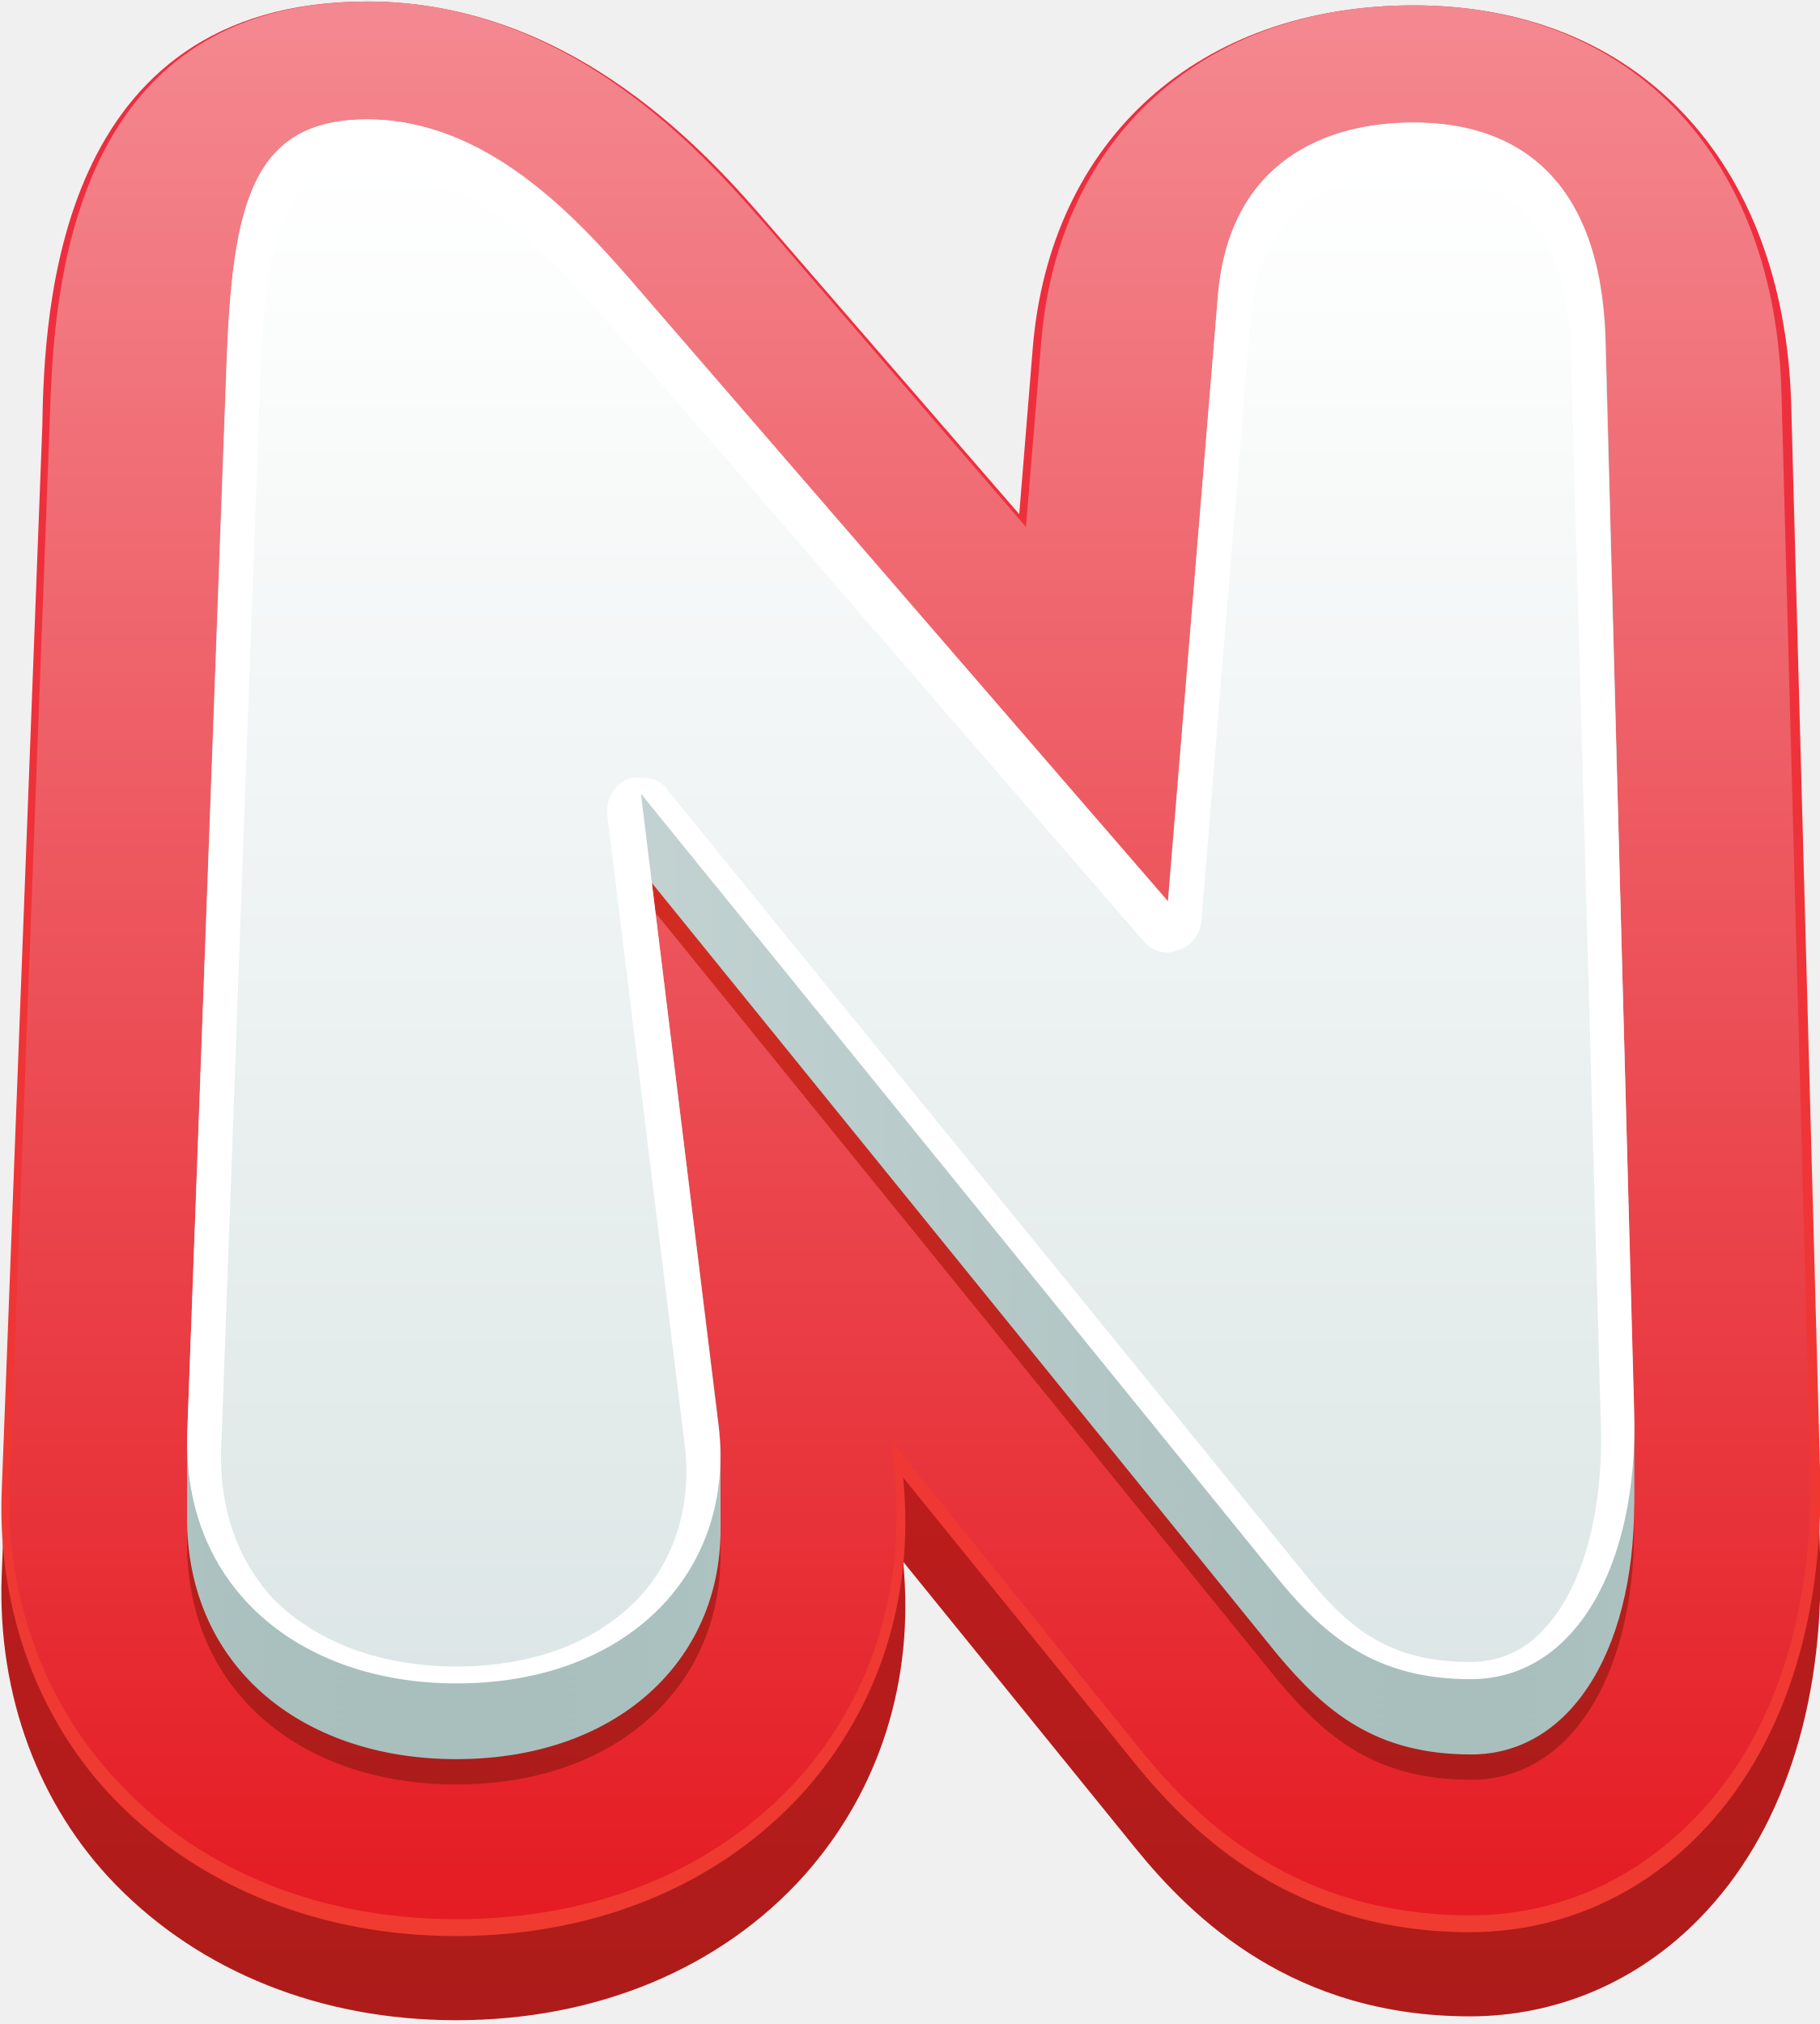
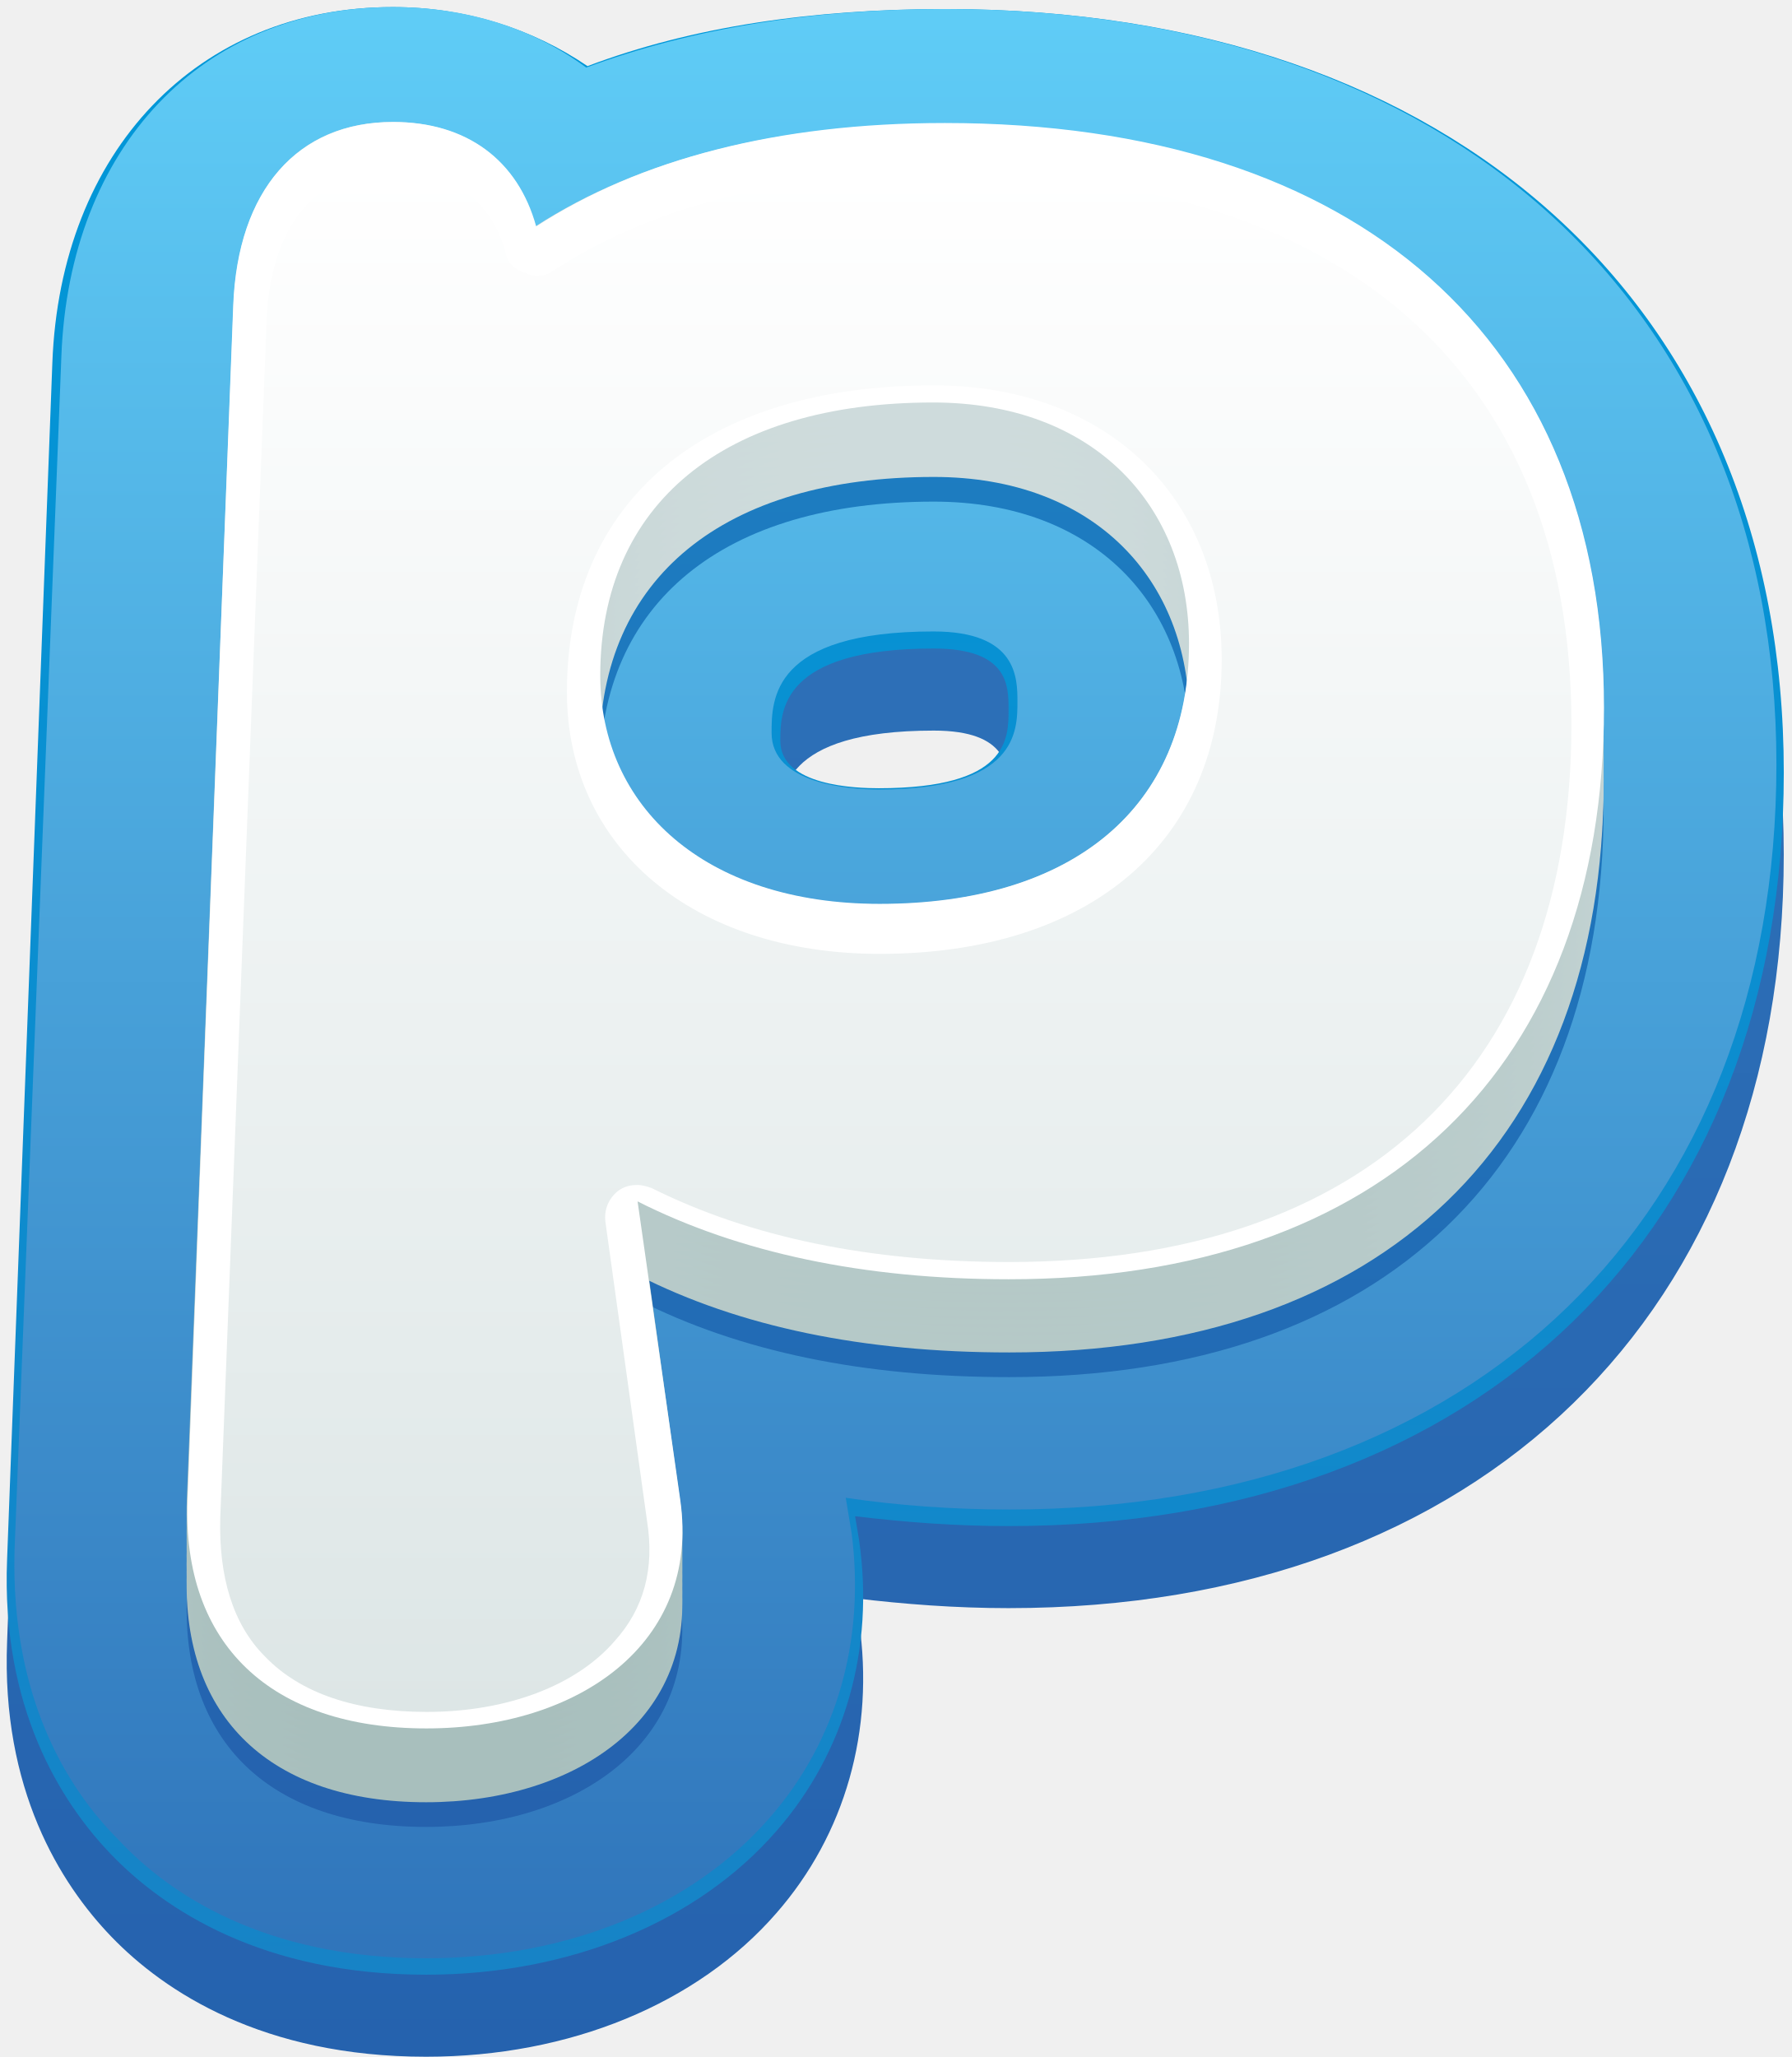
- <svg xmlns="http://www.w3.org/2000/svg" width="100%" height="100%" viewBox="0 0 205 228" version="1.1" xml:space="preserve" style="fill-rule:evenodd;clip-rule:evenodd;stroke-linejoin:round;stroke-miterlimit:2;">
-   <g transform="matrix(1,0,0,1,-1134,-850)">
+ <svg xmlns="http://www.w3.org/2000/svg" width="100%" height="100%" viewBox="0 0 196 225" version="1.1" xml:space="preserve" style="fill-rule:evenodd;clip-rule:evenodd;stroke-linejoin:round;stroke-miterlimit:2;">
+   <g transform="matrix(1,0,0,1,-2047,-851)">
    <g>
-       <g transform="matrix(0,217.925,217.925,0,1236.61,859.649)">
-         <path d="M0.22,-0.449L0.771,-0.47C0.832,-0.472 0.889,-0.451 0.93,-0.411C0.975,-0.367 1,-0.305 1,-0.235C1,-0.162 0.973,-0.098 0.925,-0.055C0.881,-0.016 0.824,0.002 0.763,-0.004L0.911,0.116C0.948,0.146 0.998,0.198 0.998,0.289C0.998,0.334 0.98,0.376 0.947,0.408C0.904,0.45 0.838,0.472 0.761,0.47L0.207,0.455C0.082,0.451 0.002,0.375 0.002,0.26C0.002,0.149 0.071,0.072 0.18,0.063L0.265,0.056L0.116,-0.073C0.081,-0.103 0,-0.174 0,-0.281C0,-0.442 0.16,-0.448 0.22,-0.449Z" style="fill:url(#_Linear1);fill-rule:nonzero;" />
+       <g transform="matrix(0,215.218,215.218,0,2144.41,860.753)">
+         <path d="M0.181,-0.426L0.789,-0.449C0.864,-0.452 0.912,-0.422 0.939,-0.396C0.967,-0.369 1,-0.319 1,-0.236C1,-0.163 0.973,-0.098 0.927,-0.058C0.887,-0.023 0.834,-0.008 0.779,-0.016L0.767,-0.018C0.77,0.007 0.772,0.033 0.772,0.06C0.772,0.3 0.622,0.454 0.389,0.454C0.153,0.454 0.001,0.287 0.001,0.028C0.001,-0.04 0.01,-0.101 0.03,-0.154C0.011,-0.182 0,-0.216 0,-0.253C0,-0.352 0.073,-0.422 0.181,-0.426ZM0.373,-0.056C0.358,-0.056 0.326,-0.056 0.326,0.022C0.326,0.06 0.345,0.06 0.357,0.06C0.372,0.06 0.397,0.06 0.397,-0.006C0.397,-0.017 0.396,-0.056 0.373,-0.056Z" style="fill:url(#_Linear1);fill-rule:nonzero;" />
      </g>
-       <g transform="matrix(0,217.924,217.924,0,1236.61,850.171)">
-         <path d="M0.22,-0.449L0.771,-0.47C0.832,-0.472 0.889,-0.451 0.93,-0.411C0.975,-0.367 1,-0.305 1,-0.235C1,-0.162 0.973,-0.098 0.925,-0.055C0.881,-0.016 0.824,0.002 0.763,-0.004L0.911,0.116C0.948,0.146 0.998,0.198 0.998,0.289C0.998,0.334 0.98,0.376 0.947,0.408C0.904,0.45 0.838,0.472 0.761,0.47L0.207,0.455C0.082,0.451 0.002,0.375 0.002,0.26C0.002,0.149 0.071,0.072 0.179,0.063L0.265,0.056L0.116,-0.073C0.081,-0.103 0,-0.174 0,-0.281C0,-0.442 0.16,-0.448 0.22,-0.449Z" style="fill:url(#_Linear2);fill-rule:nonzero;" />
+       <g transform="matrix(0,215.224,215.224,0,2144.41,851.774)">
+         <path d="M0.181,-0.426L0.789,-0.449C0.864,-0.452 0.912,-0.422 0.939,-0.396C0.967,-0.369 1,-0.319 1,-0.236C1,-0.163 0.973,-0.098 0.927,-0.058C0.887,-0.023 0.834,-0.008 0.779,-0.016L0.767,-0.018C0.77,0.007 0.772,0.033 0.772,0.06C0.772,0.3 0.622,0.454 0.389,0.454C0.153,0.454 0.001,0.287 0.001,0.028C0.001,-0.04 0.01,-0.101 0.03,-0.154C0.011,-0.182 0,-0.216 0,-0.253C0,-0.352 0.073,-0.422 0.181,-0.426ZM0.373,-0.056C0.358,-0.056 0.326,-0.056 0.326,0.022C0.326,0.06 0.345,0.06 0.357,0.06C0.372,0.06 0.397,0.06 0.397,-0.006C0.397,-0.017 0.396,-0.056 0.373,-0.056Z" style="fill:url(#_Linear2);fill-rule:nonzero;" />
      </g>
-       <g transform="matrix(0,216.023,216.023,0,1236.61,850.171)">
-         <path d="M0.217,-0.449L0.774,-0.47C0.834,-0.472 0.89,-0.451 0.931,-0.411C0.976,-0.368 1,-0.306 1,-0.237C1,-0.164 0.974,-0.101 0.926,-0.058C0.882,-0.019 0.824,-0.002 0.763,-0.009L0.751,-0.01L0.912,0.12C0.949,0.15 0.998,0.201 0.998,0.292C0.998,0.336 0.98,0.377 0.948,0.408C0.906,0.45 0.84,0.471 0.764,0.469L0.205,0.454C0.081,0.451 0.002,0.376 0.002,0.262C0.002,0.153 0.07,0.077 0.177,0.068L0.274,0.06L0.115,-0.077C0.081,-0.107 0,-0.177 0,-0.283C0,-0.442 0.158,-0.447 0.217,-0.449Z" style="fill:url(#_Linear3);fill-rule:nonzero;" />
+       <g transform="matrix(0,213.426,213.426,0,2144.42,851.774)">
+         <path d="M0.179,-0.425L0.791,-0.449C0.866,-0.451 0.913,-0.422 0.939,-0.396C0.967,-0.37 1,-0.321 1,-0.238C1,-0.166 0.974,-0.102 0.928,-0.062C0.888,-0.027 0.836,-0.013 0.782,-0.02L0.764,-0.023C0.768,0.004 0.77,0.032 0.77,0.061C0.77,0.3 0.62,0.454 0.388,0.454C0.153,0.454 0.001,0.287 0.001,0.028C0.001,-0.041 0.011,-0.102 0.031,-0.156C0.011,-0.183 0,-0.217 0,-0.255C0,-0.353 0.072,-0.421 0.179,-0.425ZM0.372,-0.061C0.355,-0.061 0.32,-0.061 0.32,0.022C0.32,0.065 0.344,0.065 0.356,0.065C0.371,0.065 0.401,0.065 0.401,-0.006C0.401,-0.022 0.398,-0.061 0.372,-0.061Z" style="fill:url(#_Linear3);fill-rule:nonzero;" />
      </g>
-       <g transform="matrix(0,176.178,176.178,0,1236.48,874.838)">
-         <path d="M0.158,-0.437L0.84,-0.462C0.939,-0.465 1,-0.39 1,-0.29C1,-0.179 0.927,-0.112 0.836,-0.122L0.431,-0.172L0.933,0.235C0.97,0.266 0.997,0.298 0.997,0.359C0.997,0.425 0.925,0.466 0.827,0.463L0.141,0.445C0.038,0.442 0.002,0.388 0.002,0.322C0.002,0.267 0.026,0.204 0.113,0.197L0.5,0.165L0.103,-0.179C0.062,-0.214 0,-0.271 0,-0.347C0,-0.42 0.053,-0.433 0.158,-0.437Z" style="fill:url(#_Linear4);fill-rule:nonzero;" />
+       <g transform="matrix(0,175.715,175.715,0,2144.4,875.119)">
+         <path d="M0.114,-0.409L0.858,-0.438C0.947,-0.441 1,-0.386 1,-0.289C1,-0.195 0.947,-0.118 0.858,-0.131L0.672,-0.157C0.704,-0.094 0.72,-0.017 0.72,0.074C0.72,0.307 0.588,0.444 0.365,0.444C0.136,0.444 0.001,0.291 0.001,0.034C0.001,-0.07 0.023,-0.156 0.065,-0.221C0.024,-0.232 0,-0.264 0,-0.31C0,-0.369 0.043,-0.406 0.114,-0.409ZM0.345,-0.181C0.238,-0.181 0.175,-0.104 0.175,0.027C0.175,0.127 0.239,0.186 0.325,0.186C0.426,0.186 0.487,0.114 0.487,-0.007C0.487,-0.116 0.426,-0.181 0.345,-0.181Z" style="fill:url(#_Linear4);fill-rule:nonzero;" />
      </g>
-       <g transform="matrix(0,176.184,176.184,0,1236.48,871.98)">
-         <path d="M0.158,-0.437L0.84,-0.462C0.939,-0.465 1,-0.39 1,-0.29C1,-0.179 0.927,-0.112 0.836,-0.122L0.431,-0.172L0.933,0.235C0.97,0.266 0.997,0.298 0.997,0.359C0.997,0.425 0.925,0.466 0.827,0.463L0.141,0.445C0.038,0.442 0.002,0.388 0.002,0.322C0.002,0.267 0.026,0.204 0.113,0.197L0.5,0.165L0.103,-0.179C0.062,-0.214 0,-0.271 0,-0.347C0,-0.42 0.053,-0.433 0.158,-0.437Z" style="fill:url(#_Linear5);fill-rule:nonzero;" />
+       <g transform="matrix(0,175.715,175.715,0,2144.4,872.419)">
+         <path d="M0.114,-0.409L0.858,-0.438C0.947,-0.441 1,-0.386 1,-0.289C1,-0.195 0.947,-0.118 0.858,-0.131L0.672,-0.157C0.704,-0.094 0.72,-0.017 0.72,0.074C0.72,0.307 0.588,0.444 0.364,0.444C0.136,0.444 0.001,0.291 0.001,0.034C0.001,-0.07 0.023,-0.156 0.065,-0.221C0.024,-0.232 0,-0.264 0,-0.31C0,-0.369 0.042,-0.406 0.114,-0.409ZM0.345,-0.181C0.238,-0.181 0.175,-0.104 0.175,0.027C0.175,0.127 0.239,0.186 0.325,0.186C0.426,0.186 0.487,0.114 0.487,-0.007C0.487,-0.116 0.426,-0.181 0.345,-0.181Z" style="fill:url(#_Linear5);fill-rule:nonzero;" />
      </g>
-       <g transform="matrix(0,176.178,176.178,0,1236.48,871.035)">
-         <path d="M0.158,-0.437L0.84,-0.462C0.939,-0.465 1,-0.39 1,-0.29C1,-0.179 0.927,-0.112 0.836,-0.122L0.431,-0.172L0.933,0.235C0.97,0.266 0.997,0.298 0.997,0.359C0.997,0.425 0.925,0.466 0.826,0.463L0.141,0.445C0.038,0.442 0.002,0.388 0.002,0.322C0.002,0.267 0.026,0.204 0.113,0.197L0.5,0.165L0.103,-0.179C0.062,-0.214 0,-0.271 0,-0.347C0,-0.42 0.053,-0.433 0.158,-0.437Z" style="fill:url(#_Linear6);fill-rule:nonzero;" />
+       <g transform="matrix(0,175.709,175.709,0,2144.4,871.523)">
+         <path d="M0.114,-0.409L0.858,-0.438C0.948,-0.441 1,-0.386 1,-0.289C1,-0.195 0.948,-0.118 0.858,-0.131L0.672,-0.157C0.704,-0.094 0.72,-0.017 0.72,0.074C0.72,0.307 0.588,0.444 0.365,0.444C0.136,0.444 0.001,0.291 0.001,0.034C0.001,-0.07 0.023,-0.156 0.065,-0.221C0.024,-0.232 0,-0.264 0,-0.31C0,-0.369 0.043,-0.406 0.114,-0.409ZM0.345,-0.181C0.238,-0.181 0.175,-0.104 0.175,0.027C0.175,0.127 0.239,0.186 0.325,0.186C0.426,0.186 0.487,0.114 0.487,-0.007C0.487,-0.116 0.426,-0.181 0.345,-0.181Z" style="fill:url(#_Linear6);fill-rule:nonzero;" />
      </g>
-       <g transform="matrix(0,176.178,176.178,0,1236.48,870.084)">
-         <path d="M0.158,-0.437L0.84,-0.462C0.939,-0.465 1,-0.39 1,-0.29C1,-0.179 0.927,-0.112 0.836,-0.122L0.431,-0.172L0.933,0.235C0.97,0.266 0.997,0.298 0.997,0.359C0.997,0.425 0.925,0.466 0.827,0.463L0.141,0.445C0.038,0.442 0.002,0.388 0.002,0.322C0.002,0.267 0.026,0.204 0.113,0.197L0.5,0.165L0.103,-0.179C0.062,-0.214 0,-0.271 0,-0.347C0,-0.42 0.053,-0.433 0.158,-0.437Z" style="fill:url(#_Linear7);fill-rule:nonzero;" />
+       <g transform="matrix(0,175.715,175.715,0,2144.4,870.621)">
+         <path d="M0.114,-0.409L0.858,-0.438C0.948,-0.441 1,-0.386 1,-0.289C1,-0.195 0.948,-0.118 0.858,-0.131L0.672,-0.157C0.704,-0.094 0.72,-0.017 0.72,0.074C0.72,0.307 0.588,0.444 0.365,0.444C0.136,0.444 0.001,0.291 0.001,0.034C0.001,-0.07 0.023,-0.156 0.065,-0.221C0.024,-0.232 0,-0.264 0,-0.31C0,-0.369 0.042,-0.406 0.114,-0.409ZM0.345,-0.181C0.238,-0.181 0.175,-0.104 0.175,0.027C0.175,0.127 0.239,0.186 0.325,0.186C0.426,0.186 0.487,0.114 0.487,-0.007C0.487,-0.116 0.426,-0.181 0.345,-0.181Z" style="fill:url(#_Linear7);fill-rule:nonzero;" />
      </g>
-       <g transform="matrix(0,176.178,176.178,0,1236.48,869.139)">
-         <path d="M0.158,-0.437L0.84,-0.462C0.939,-0.465 1,-0.39 1,-0.29C1,-0.179 0.927,-0.112 0.836,-0.122L0.431,-0.172L0.933,0.235C0.97,0.266 0.997,0.298 0.997,0.359C0.997,0.425 0.925,0.466 0.827,0.463L0.141,0.445C0.038,0.442 0.002,0.388 0.002,0.322C0.002,0.267 0.026,0.204 0.113,0.197L0.5,0.165L0.103,-0.179C0.062,-0.214 0,-0.271 0,-0.347C0,-0.42 0.053,-0.433 0.158,-0.437Z" style="fill:url(#_Linear8);fill-rule:nonzero;" />
+       <g transform="matrix(0,175.715,175.715,0,2144.4,869.725)">
+         <path d="M0.114,-0.409L0.858,-0.438C0.948,-0.441 1,-0.386 1,-0.289C1,-0.195 0.948,-0.118 0.858,-0.131L0.672,-0.157C0.704,-0.094 0.72,-0.017 0.72,0.074C0.72,0.307 0.588,0.444 0.365,0.444C0.136,0.444 0.001,0.291 0.001,0.034C0.001,-0.07 0.023,-0.156 0.065,-0.221C0.024,-0.232 0,-0.264 0,-0.31C0,-0.369 0.042,-0.406 0.114,-0.409ZM0.345,-0.181C0.238,-0.181 0.175,-0.104 0.175,0.027C0.175,0.127 0.239,0.186 0.325,0.186C0.426,0.186 0.487,0.114 0.487,-0.007C0.487,-0.116 0.426,-0.181 0.345,-0.181Z" style="fill:url(#_Linear8);fill-rule:nonzero;" />
      </g>
-       <g transform="matrix(0,176.178,176.178,0,1236.48,868.189)">
-         <path d="M0.158,-0.437L0.84,-0.462C0.939,-0.465 1,-0.39 1,-0.29C1,-0.179 0.927,-0.112 0.836,-0.122L0.431,-0.172L0.933,0.235C0.97,0.266 0.997,0.298 0.997,0.359C0.997,0.425 0.925,0.466 0.827,0.463L0.141,0.445C0.038,0.442 0.002,0.388 0.002,0.322C0.002,0.267 0.026,0.204 0.113,0.197L0.5,0.165L0.103,-0.179C0.062,-0.214 0,-0.271 0,-0.347C0,-0.42 0.053,-0.433 0.158,-0.437Z" style="fill:url(#_Linear9);fill-rule:nonzero;" />
+       <g transform="matrix(0,175.709,175.709,0,2144.4,868.829)">
+         <path d="M0.114,-0.409L0.858,-0.438C0.948,-0.441 1,-0.386 1,-0.289C1,-0.195 0.948,-0.118 0.858,-0.131L0.672,-0.157C0.704,-0.094 0.72,-0.017 0.72,0.074C0.72,0.307 0.588,0.444 0.365,0.444C0.136,0.444 0.001,0.291 0.001,0.034C0.001,-0.07 0.023,-0.156 0.065,-0.221C0.024,-0.232 0,-0.264 0,-0.31C0,-0.369 0.042,-0.406 0.114,-0.409ZM0.345,-0.181C0.238,-0.181 0.175,-0.104 0.175,0.027C0.175,0.127 0.239,0.186 0.325,0.186C0.426,0.186 0.487,0.114 0.487,-0.007C0.487,-0.116 0.426,-0.181 0.345,-0.181Z" style="fill:url(#_Linear9);fill-rule:nonzero;" />
      </g>
-       <g transform="matrix(0,176.178,176.178,0,1236.48,867.244)">
-         <path d="M0.158,-0.437L0.84,-0.462C0.939,-0.465 1,-0.39 1,-0.29C1,-0.179 0.927,-0.112 0.836,-0.122L0.431,-0.172L0.933,0.235C0.97,0.266 0.997,0.298 0.997,0.359C0.997,0.425 0.925,0.466 0.826,0.463L0.141,0.445C0.038,0.442 0.002,0.388 0.002,0.322C0.002,0.267 0.026,0.204 0.113,0.197L0.5,0.165L0.103,-0.179C0.062,-0.214 0,-0.271 0,-0.347C0,-0.42 0.053,-0.433 0.158,-0.437Z" style="fill:url(#_Linear10);fill-rule:nonzero;" />
+       <g transform="matrix(0,175.708,175.708,0,2144.4,867.927)">
+         <path d="M0.114,-0.409L0.858,-0.438C0.948,-0.441 1,-0.386 1,-0.289C1,-0.195 0.948,-0.118 0.858,-0.131L0.672,-0.157C0.704,-0.094 0.72,-0.017 0.72,0.074C0.72,0.307 0.588,0.444 0.365,0.444C0.136,0.444 0.001,0.291 0.001,0.034C0.001,-0.07 0.023,-0.156 0.065,-0.221C0.024,-0.232 0,-0.264 0,-0.31C0,-0.369 0.043,-0.406 0.114,-0.409ZM0.345,-0.181C0.238,-0.181 0.175,-0.104 0.175,0.027C0.175,0.127 0.239,0.186 0.325,0.186C0.426,0.186 0.487,0.114 0.487,-0.007C0.487,-0.116 0.426,-0.181 0.345,-0.181Z" style="fill:url(#_Linear10);fill-rule:nonzero;" />
      </g>
-       <g transform="matrix(0,176.178,176.178,0,1236.48,866.299)">
-         <path d="M0.158,-0.437L0.84,-0.462C0.939,-0.465 1,-0.39 1,-0.29C1,-0.179 0.927,-0.112 0.836,-0.122L0.431,-0.172L0.933,0.235C0.97,0.266 0.997,0.298 0.997,0.359C0.997,0.425 0.924,0.466 0.826,0.463L0.141,0.445C0.038,0.442 0.002,0.388 0.002,0.322C0.002,0.267 0.026,0.204 0.113,0.197L0.5,0.165L0.103,-0.179C0.062,-0.214 0,-0.271 0,-0.347C0,-0.42 0.053,-0.433 0.158,-0.437Z" style="fill:url(#_Linear11);fill-rule:nonzero;" />
+       <g transform="matrix(0,175.709,175.709,0,2144.4,867.037)">
+         <path d="M0.114,-0.409L0.858,-0.438C0.948,-0.441 1,-0.386 1,-0.289C1,-0.195 0.948,-0.118 0.858,-0.131L0.672,-0.157C0.704,-0.094 0.72,-0.017 0.72,0.074C0.72,0.307 0.588,0.444 0.365,0.444C0.136,0.444 0.001,0.291 0.001,0.034C0.001,-0.07 0.023,-0.156 0.065,-0.221C0.024,-0.232 0,-0.264 0,-0.31C0,-0.369 0.042,-0.406 0.114,-0.409ZM0.345,-0.181C0.238,-0.181 0.175,-0.104 0.175,0.027C0.175,0.127 0.239,0.186 0.325,0.186C0.426,0.186 0.487,0.114 0.487,-0.007C0.487,-0.116 0.426,-0.181 0.345,-0.181Z" style="fill:url(#_Linear11);fill-rule:nonzero;" />
      </g>
-       <g transform="matrix(0,176.178,176.178,0,1236.48,865.342)">
-         <path d="M0.158,-0.437L0.84,-0.462C0.939,-0.465 1,-0.39 1,-0.29C1,-0.179 0.927,-0.112 0.836,-0.122L0.431,-0.172L0.933,0.235C0.97,0.266 0.997,0.298 0.997,0.359C0.997,0.425 0.925,0.466 0.827,0.463L0.141,0.445C0.038,0.442 0.002,0.388 0.002,0.322C0.002,0.267 0.026,0.204 0.113,0.197L0.5,0.165L0.103,-0.179C0.062,-0.214 0,-0.271 0,-0.347C0,-0.42 0.053,-0.433 0.158,-0.437Z" style="fill:url(#_Linear12);fill-rule:nonzero;" />
+       <g transform="matrix(0,175.715,175.715,0,2144.4,866.135)">
+         <path d="M0.114,-0.409L0.858,-0.438C0.948,-0.441 1,-0.386 1,-0.289C1,-0.195 0.948,-0.118 0.858,-0.131L0.672,-0.157C0.704,-0.094 0.72,-0.017 0.72,0.074C0.72,0.307 0.588,0.444 0.365,0.444C0.136,0.444 0.001,0.291 0.001,0.034C0.001,-0.07 0.023,-0.156 0.065,-0.221C0.024,-0.232 0,-0.264 0,-0.31C0,-0.369 0.043,-0.406 0.114,-0.409ZM0.345,-0.181C0.238,-0.181 0.175,-0.104 0.175,0.027C0.175,0.127 0.239,0.186 0.325,0.186C0.426,0.186 0.487,0.114 0.487,-0.007C0.487,-0.116 0.426,-0.181 0.345,-0.181Z" style="fill:url(#_Linear12);fill-rule:nonzero;" />
      </g>
-       <g transform="matrix(0,176.178,176.178,0,1236.48,864.403)">
-         <path d="M0.158,-0.437L0.84,-0.462C0.939,-0.465 1,-0.39 1,-0.29C1,-0.179 0.927,-0.112 0.836,-0.122L0.431,-0.172L0.933,0.235C0.97,0.266 0.997,0.298 0.997,0.359C0.997,0.425 0.925,0.466 0.826,0.463L0.141,0.445C0.038,0.442 0.002,0.388 0.002,0.322C0.002,0.267 0.026,0.204 0.113,0.197L0.5,0.165L0.103,-0.179C0.062,-0.214 0,-0.271 0,-0.347C0,-0.42 0.053,-0.433 0.158,-0.437Z" style="fill:url(#_Linear13);fill-rule:nonzero;" />
+       <g transform="matrix(0,175.703,175.703,0,2144.4,865.245)">
+         <path d="M0.114,-0.409L0.858,-0.438C0.948,-0.441 1,-0.386 1,-0.289C1,-0.195 0.948,-0.118 0.858,-0.131L0.672,-0.157C0.704,-0.094 0.72,-0.017 0.72,0.074C0.72,0.307 0.588,0.444 0.365,0.444C0.136,0.444 0.001,0.291 0.001,0.034C0.001,-0.07 0.023,-0.156 0.065,-0.221C0.024,-0.232 0,-0.264 0,-0.31C0,-0.369 0.042,-0.406 0.114,-0.409ZM0.345,-0.181C0.238,-0.181 0.175,-0.104 0.175,0.027C0.175,0.127 0.239,0.186 0.325,0.186C0.426,0.186 0.487,0.114 0.487,-0.007C0.487,-0.116 0.426,-0.181 0.345,-0.181Z" style="fill:url(#_Linear13);fill-rule:nonzero;" />
      </g>
-       <g transform="matrix(0,176.178,176.178,0,1236.48,863.453)">
-         <path d="M0.158,-0.437L0.84,-0.462C0.939,-0.465 1,-0.39 1,-0.29C1,-0.179 0.927,-0.112 0.836,-0.122L0.431,-0.172L0.933,0.235C0.97,0.266 0.997,0.298 0.997,0.359C0.997,0.425 0.924,0.466 0.826,0.463L0.141,0.445C0.038,0.442 0.002,0.388 0.002,0.322C0.002,0.267 0.026,0.204 0.113,0.197L0.5,0.165L0.103,-0.179C0.062,-0.214 0,-0.271 0,-0.347C0,-0.42 0.053,-0.433 0.158,-0.437Z" style="fill:url(#_Linear14);fill-rule:nonzero;" />
+       <g transform="matrix(0,175.715,175.715,0,2144.4,864.343)">
+         <path d="M0.114,-0.409L0.858,-0.438C0.948,-0.441 1,-0.386 1,-0.289C1,-0.195 0.948,-0.118 0.858,-0.131L0.672,-0.157C0.704,-0.094 0.72,-0.017 0.72,0.074C0.72,0.307 0.588,0.444 0.365,0.444C0.136,0.444 0.001,0.291 0.001,0.034C0.001,-0.07 0.023,-0.156 0.065,-0.221C0.024,-0.232 0,-0.264 0,-0.31C0,-0.369 0.042,-0.406 0.114,-0.409ZM0.345,-0.181C0.238,-0.181 0.175,-0.104 0.175,0.027C0.175,0.127 0.239,0.186 0.325,0.186C0.426,0.186 0.487,0.114 0.487,-0.007C0.487,-0.116 0.426,-0.181 0.345,-0.181Z" style="fill:url(#_Linear14);fill-rule:nonzero;" />
      </g>
-       <g transform="matrix(4.16667,0,0,4.16667,1277.96,875.241)">
-         <path d="M0,36.624L-17.223,15.399L-15.121,32.536C-14.674,36.372 -17.503,39.454 -22.207,39.454C-26.435,39.454 -29.628,36.877 -29.487,32.677L-28.422,3.834C-28.283,-0.589 -27.724,-2.83 -24.616,-2.83C-21.423,-2.83 -19.015,-0.226 -17.503,1.509L-2.971,18.312L-1.625,1.959C-1.318,-1.738 1.343,-2.746 3.668,-2.746C6.467,-2.746 8.735,-1.235 8.846,3.135L9.631,32.117C9.744,36.26 8.034,39.34 5.208,39.34C2.658,39.34 1.286,38.194 0,36.624" style="fill:white;fill-rule:nonzero;" />
+       <g transform="matrix(4.16667,0,0,4.16667,2177.06,983.013)">
+         <path d="M0,-14.79C0,-18.401 -2.491,-21.117 -6.718,-21.117C-12.209,-21.117 -15.456,-18.456 -15.456,-13.949C-15.456,-10.532 -12.739,-7.955 -8.121,-7.955C-3.021,-7.955 0,-10.505 0,-14.79M10.894,-13.109C10.894,-3.671 5.097,1.9 -4.732,1.9C-8.538,1.9 -11.814,1.202 -14.476,-0.144L-13.355,7.697C-12.823,11.476 -16.044,13.691 -20.019,13.691C-24.109,13.691 -26.434,11.476 -26.293,7.697L-25.092,-23.663C-24.978,-26.689 -23.406,-28.481 -20.889,-28.481C-18.956,-28.481 -17.615,-27.473 -17.138,-25.738C-14.421,-27.501 -10.809,-28.454 -6.41,-28.454C4.453,-28.454 10.894,-22.742 10.894,-13.109" style="fill:white;fill-rule:nonzero;" />
      </g>
-       <g transform="matrix(0,168.59,168.59,0,1236.63,869.139)">
-         <path d="M0.143,-0.435L0.856,-0.461C0.895,-0.462 0.929,-0.45 0.955,-0.426C0.984,-0.397 1,-0.354 1,-0.304C1,-0.251 0.983,-0.208 0.952,-0.18C0.926,-0.157 0.891,-0.147 0.854,-0.151L0.431,-0.203C0.421,-0.204 0.411,-0.199 0.407,-0.189C0.406,-0.187 0.406,-0.183 0.406,-0.181C0.406,-0.174 0.408,-0.167 0.414,-0.163L0.938,0.263C0.976,0.293 0.997,0.321 0.997,0.374C0.997,0.392 0.99,0.409 0.976,0.422C0.949,0.448 0.9,0.462 0.842,0.461L0.125,0.441C0.042,0.439 0.002,0.405 0.002,0.336C0.002,0.29 0.019,0.234 0.098,0.227L0.502,0.194C0.511,0.193 0.519,0.187 0.521,0.179C0.522,0.176 0.523,0.174 0.523,0.172C0.523,0.165 0.52,0.159 0.515,0.155L0.1,-0.204C0.048,-0.249 0,-0.3 0,-0.363C0,-0.413 0.022,-0.431 0.143,-0.435Z" style="fill:url(#_Linear15);fill-rule:nonzero;" />
+       <g transform="matrix(0,168.528,168.528,0,2144.74,869.725)">
+         <path d="M0.099,-0.407L0.874,-0.437C0.912,-0.438 0.943,-0.429 0.964,-0.408C0.988,-0.385 1,-0.349 1,-0.303C1,-0.251 0.983,-0.206 0.954,-0.181C0.933,-0.162 0.907,-0.155 0.876,-0.16L0.682,-0.187C0.674,-0.188 0.667,-0.185 0.662,-0.179C0.659,-0.175 0.658,-0.171 0.658,-0.166C0.658,-0.163 0.659,-0.16 0.66,-0.157C0.692,-0.093 0.708,-0.015 0.708,0.075C0.708,0.307 0.581,0.44 0.359,0.44C0.131,0.44 0.001,0.292 0.001,0.033C0.001,-0.07 0.022,-0.155 0.064,-0.22C0.067,-0.224 0.068,-0.228 0.068,-0.232C0.068,-0.234 0.067,-0.237 0.066,-0.239C0.064,-0.246 0.059,-0.251 0.052,-0.252C0.018,-0.262 0,-0.287 0,-0.325C0,-0.393 0.062,-0.406 0.099,-0.407ZM0.338,-0.212C0.214,-0.212 0.139,-0.123 0.139,0.026C0.139,0.138 0.211,0.213 0.317,0.213C0.435,0.213 0.508,0.128 0.508,-0.009C0.508,-0.13 0.439,-0.212 0.338,-0.212Z" style="fill:url(#_Linear15);fill-rule:nonzero;" />
      </g>
    </g>
  </g>
  <defs>
-     <linearGradient id="_Linear1" x1="0" y1="0" x2="1" y2="0" gradientUnits="userSpaceOnUse" gradientTransform="matrix(1,0,0,-1,0,-6.82383e-05)">
-       <stop offset="0" style="stop-color:rgb(229,28,35);stop-opacity:1" />
-       <stop offset="1" style="stop-color:rgb(172,28,26);stop-opacity:1" />
+     <linearGradient id="_Linear1" x1="0" y1="0" x2="1" y2="0" gradientUnits="userSpaceOnUse" gradientTransform="matrix(1,0,0,-1,0,0.00257699)">
+       <stop offset="0" style="stop-color:rgb(48,117,187);stop-opacity:1" />
+       <stop offset="1" style="stop-color:rgb(37,98,174);stop-opacity:1" />
    </linearGradient>
-     <linearGradient id="_Linear2" x1="0" y1="0" x2="1" y2="0" gradientUnits="userSpaceOnUse" gradientTransform="matrix(1,0,0,-1,0,-6.82385e-05)">
-       <stop offset="0" style="stop-color:rgb(238,44,65);stop-opacity:1" />
-       <stop offset="1" style="stop-color:rgb(239,59,48);stop-opacity:1" />
+     <linearGradient id="_Linear2" x1="0" y1="0" x2="1" y2="0" gradientUnits="userSpaceOnUse" gradientTransform="matrix(1,0,0,-1,0,0.00257691)">
+       <stop offset="0" style="stop-color:rgb(0,152,217);stop-opacity:1" />
+       <stop offset="1" style="stop-color:rgb(23,131,198);stop-opacity:1" />
    </linearGradient>
-     <linearGradient id="_Linear3" x1="0" y1="0" x2="1" y2="0" gradientUnits="userSpaceOnUse" gradientTransform="matrix(1,0,0,-1,0,-7.52583e-05)">
-       <stop offset="0" style="stop-color:rgb(244,136,144);stop-opacity:1" />
-       <stop offset="1" style="stop-color:rgb(229,28,35);stop-opacity:1" />
+     <linearGradient id="_Linear3" x1="0" y1="0" x2="1" y2="0" gradientUnits="userSpaceOnUse" gradientTransform="matrix(1,0,0,-1,0,0.00251648)">
+       <stop offset="0" style="stop-color:rgb(95,204,246);stop-opacity:1" />
+       <stop offset="1" style="stop-color:rgb(48,117,187);stop-opacity:1" />
    </linearGradient>
-     <linearGradient id="_Linear4" x1="0" y1="0" x2="1" y2="0" gradientUnits="userSpaceOnUse" gradientTransform="matrix(1,0,0,-1,0,0.000657411)">
-       <stop offset="0" style="stop-color:rgb(239,56,40);stop-opacity:1" />
-       <stop offset="1" style="stop-color:rgb(172,28,26);stop-opacity:1" />
+     <linearGradient id="_Linear4" x1="0" y1="0" x2="1" y2="0" gradientUnits="userSpaceOnUse" gradientTransform="matrix(1,0,0,-1,0,0.00318456)">
+       <stop offset="0" style="stop-color:rgb(27,129,196);stop-opacity:1" />
+       <stop offset="1" style="stop-color:rgb(37,98,174);stop-opacity:1" />
    </linearGradient>
-     <linearGradient id="_Linear5" x1="0" y1="0" x2="1" y2="0" gradientUnits="userSpaceOnUse" gradientTransform="matrix(1,0,0,-1,0,0.00065739)">
+     <linearGradient id="_Linear5" x1="0" y1="0" x2="1" y2="0" gradientUnits="userSpaceOnUse" gradientTransform="matrix(1,0,0,-1,0,0.00318457)">
      <stop offset="0" style="stop-color:rgb(214,225,226);stop-opacity:1" />
      <stop offset="0" style="stop-color:rgb(214,225,226);stop-opacity:1" />
      <stop offset="1" style="stop-color:rgb(168,191,189);stop-opacity:1" />
    </linearGradient>
-     <linearGradient id="_Linear6" x1="0" y1="0" x2="1" y2="0" gradientUnits="userSpaceOnUse" gradientTransform="matrix(1,0,0,-1,0,0.000657411)">
+     <linearGradient id="_Linear6" x1="0" y1="0" x2="1" y2="0" gradientUnits="userSpaceOnUse" gradientTransform="matrix(1,0,0,-1,0,0.00318467)">
      <stop offset="0" style="stop-color:rgb(214,225,226);stop-opacity:1" />
      <stop offset="0" style="stop-color:rgb(214,225,226);stop-opacity:1" />
      <stop offset="1" style="stop-color:rgb(168,191,189);stop-opacity:1" />
    </linearGradient>
-     <linearGradient id="_Linear7" x1="0" y1="0" x2="1" y2="0" gradientUnits="userSpaceOnUse" gradientTransform="matrix(1,0,0,-1,0,0.000657414)">
+     <linearGradient id="_Linear7" x1="0" y1="0" x2="1" y2="0" gradientUnits="userSpaceOnUse" gradientTransform="matrix(1,0,0,-1,0,0.00318456)">
      <stop offset="0" style="stop-color:rgb(214,225,226);stop-opacity:1" />
      <stop offset="0" style="stop-color:rgb(214,225,226);stop-opacity:1" />
      <stop offset="1" style="stop-color:rgb(168,191,189);stop-opacity:1" />
    </linearGradient>
-     <linearGradient id="_Linear8" x1="0" y1="0" x2="1" y2="0" gradientUnits="userSpaceOnUse" gradientTransform="matrix(1,0,0,-1,0,0.000657411)">
+     <linearGradient id="_Linear8" x1="0" y1="0" x2="1" y2="0" gradientUnits="userSpaceOnUse" gradientTransform="matrix(1,0,0,-1,0,0.00318457)">
      <stop offset="0" style="stop-color:rgb(214,225,226);stop-opacity:1" />
      <stop offset="0" style="stop-color:rgb(214,225,226);stop-opacity:1" />
      <stop offset="1" style="stop-color:rgb(168,191,189);stop-opacity:1" />
    </linearGradient>
-     <linearGradient id="_Linear9" x1="0" y1="0" x2="1" y2="0" gradientUnits="userSpaceOnUse" gradientTransform="matrix(1,0,0,-1,0,0.000657414)">
+     <linearGradient id="_Linear9" x1="0" y1="0" x2="1" y2="0" gradientUnits="userSpaceOnUse" gradientTransform="matrix(1,0,0,-1,0,0.00318467)">
      <stop offset="0" style="stop-color:rgb(214,225,226);stop-opacity:1" />
      <stop offset="0" style="stop-color:rgb(214,225,226);stop-opacity:1" />
      <stop offset="1" style="stop-color:rgb(168,191,189);stop-opacity:1" />
    </linearGradient>
-     <linearGradient id="_Linear10" x1="0" y1="0" x2="1" y2="0" gradientUnits="userSpaceOnUse" gradientTransform="matrix(1,0,0,-1,0,0.000657411)">
+     <linearGradient id="_Linear10" x1="0" y1="0" x2="1" y2="0" gradientUnits="userSpaceOnUse" gradientTransform="matrix(1,0,0,-1,0,0.00318468)">
      <stop offset="0" style="stop-color:rgb(214,225,226);stop-opacity:1" />
      <stop offset="0" style="stop-color:rgb(214,225,226);stop-opacity:1" />
      <stop offset="1" style="stop-color:rgb(168,191,189);stop-opacity:1" />
    </linearGradient>
-     <linearGradient id="_Linear11" x1="0" y1="0" x2="1" y2="0" gradientUnits="userSpaceOnUse" gradientTransform="matrix(1,0,0,-1,0,0.000657411)">
+     <linearGradient id="_Linear11" x1="0" y1="0" x2="1" y2="0" gradientUnits="userSpaceOnUse" gradientTransform="matrix(1,0,0,-1,0,0.00318467)">
      <stop offset="0" style="stop-color:rgb(214,225,226);stop-opacity:1" />
      <stop offset="0" style="stop-color:rgb(214,225,226);stop-opacity:1" />
      <stop offset="1" style="stop-color:rgb(168,191,189);stop-opacity:1" />
    </linearGradient>
-     <linearGradient id="_Linear12" x1="0" y1="0" x2="1" y2="0" gradientUnits="userSpaceOnUse" gradientTransform="matrix(1,0,0,-1,0,0.000657411)">
+     <linearGradient id="_Linear12" x1="0" y1="0" x2="1" y2="0" gradientUnits="userSpaceOnUse" gradientTransform="matrix(1,0,0,-1,0,0.00318457)">
      <stop offset="0" style="stop-color:rgb(214,225,226);stop-opacity:1" />
      <stop offset="0" style="stop-color:rgb(214,225,226);stop-opacity:1" />
      <stop offset="1" style="stop-color:rgb(168,191,189);stop-opacity:1" />
    </linearGradient>
-     <linearGradient id="_Linear13" x1="0" y1="0" x2="1" y2="0" gradientUnits="userSpaceOnUse" gradientTransform="matrix(1,0,0,-1,0,0.000657411)">
+     <linearGradient id="_Linear13" x1="0" y1="0" x2="1" y2="0" gradientUnits="userSpaceOnUse" gradientTransform="matrix(1,0,0,-1,0,0.00318478)">
      <stop offset="0" style="stop-color:rgb(214,225,226);stop-opacity:1" />
      <stop offset="0" style="stop-color:rgb(214,225,226);stop-opacity:1" />
      <stop offset="1" style="stop-color:rgb(168,191,189);stop-opacity:1" />
    </linearGradient>
-     <linearGradient id="_Linear14" x1="0" y1="0" x2="1" y2="0" gradientUnits="userSpaceOnUse" gradientTransform="matrix(1,0,0,-1,0,0.000657414)">
+     <linearGradient id="_Linear14" x1="0" y1="0" x2="1" y2="0" gradientUnits="userSpaceOnUse" gradientTransform="matrix(1,0,0,-1,0,0.00318457)">
      <stop offset="0" style="stop-color:rgb(214,225,226);stop-opacity:1" />
      <stop offset="0" style="stop-color:rgb(214,225,226);stop-opacity:1" />
      <stop offset="1" style="stop-color:rgb(168,191,189);stop-opacity:1" />
    </linearGradient>
-     <linearGradient id="_Linear15" x1="0" y1="0" x2="1" y2="0" gradientUnits="userSpaceOnUse" gradientTransform="matrix(1,0,0,-1,0,-0.00024001)">
+     <linearGradient id="_Linear15" x1="0" y1="0" x2="1" y2="0" gradientUnits="userSpaceOnUse" gradientTransform="matrix(1,0,0,-1,0,0.00128275)">
      <stop offset="0" style="stop-color:white;stop-opacity:1" />
      <stop offset="0" style="stop-color:white;stop-opacity:1" />
      <stop offset="1" style="stop-color:rgb(221,230,230);stop-opacity:1" />
      <stop offset="1" style="stop-color:rgb(221,230,230);stop-opacity:1" />
    </linearGradient>
  </defs>
</svg>
